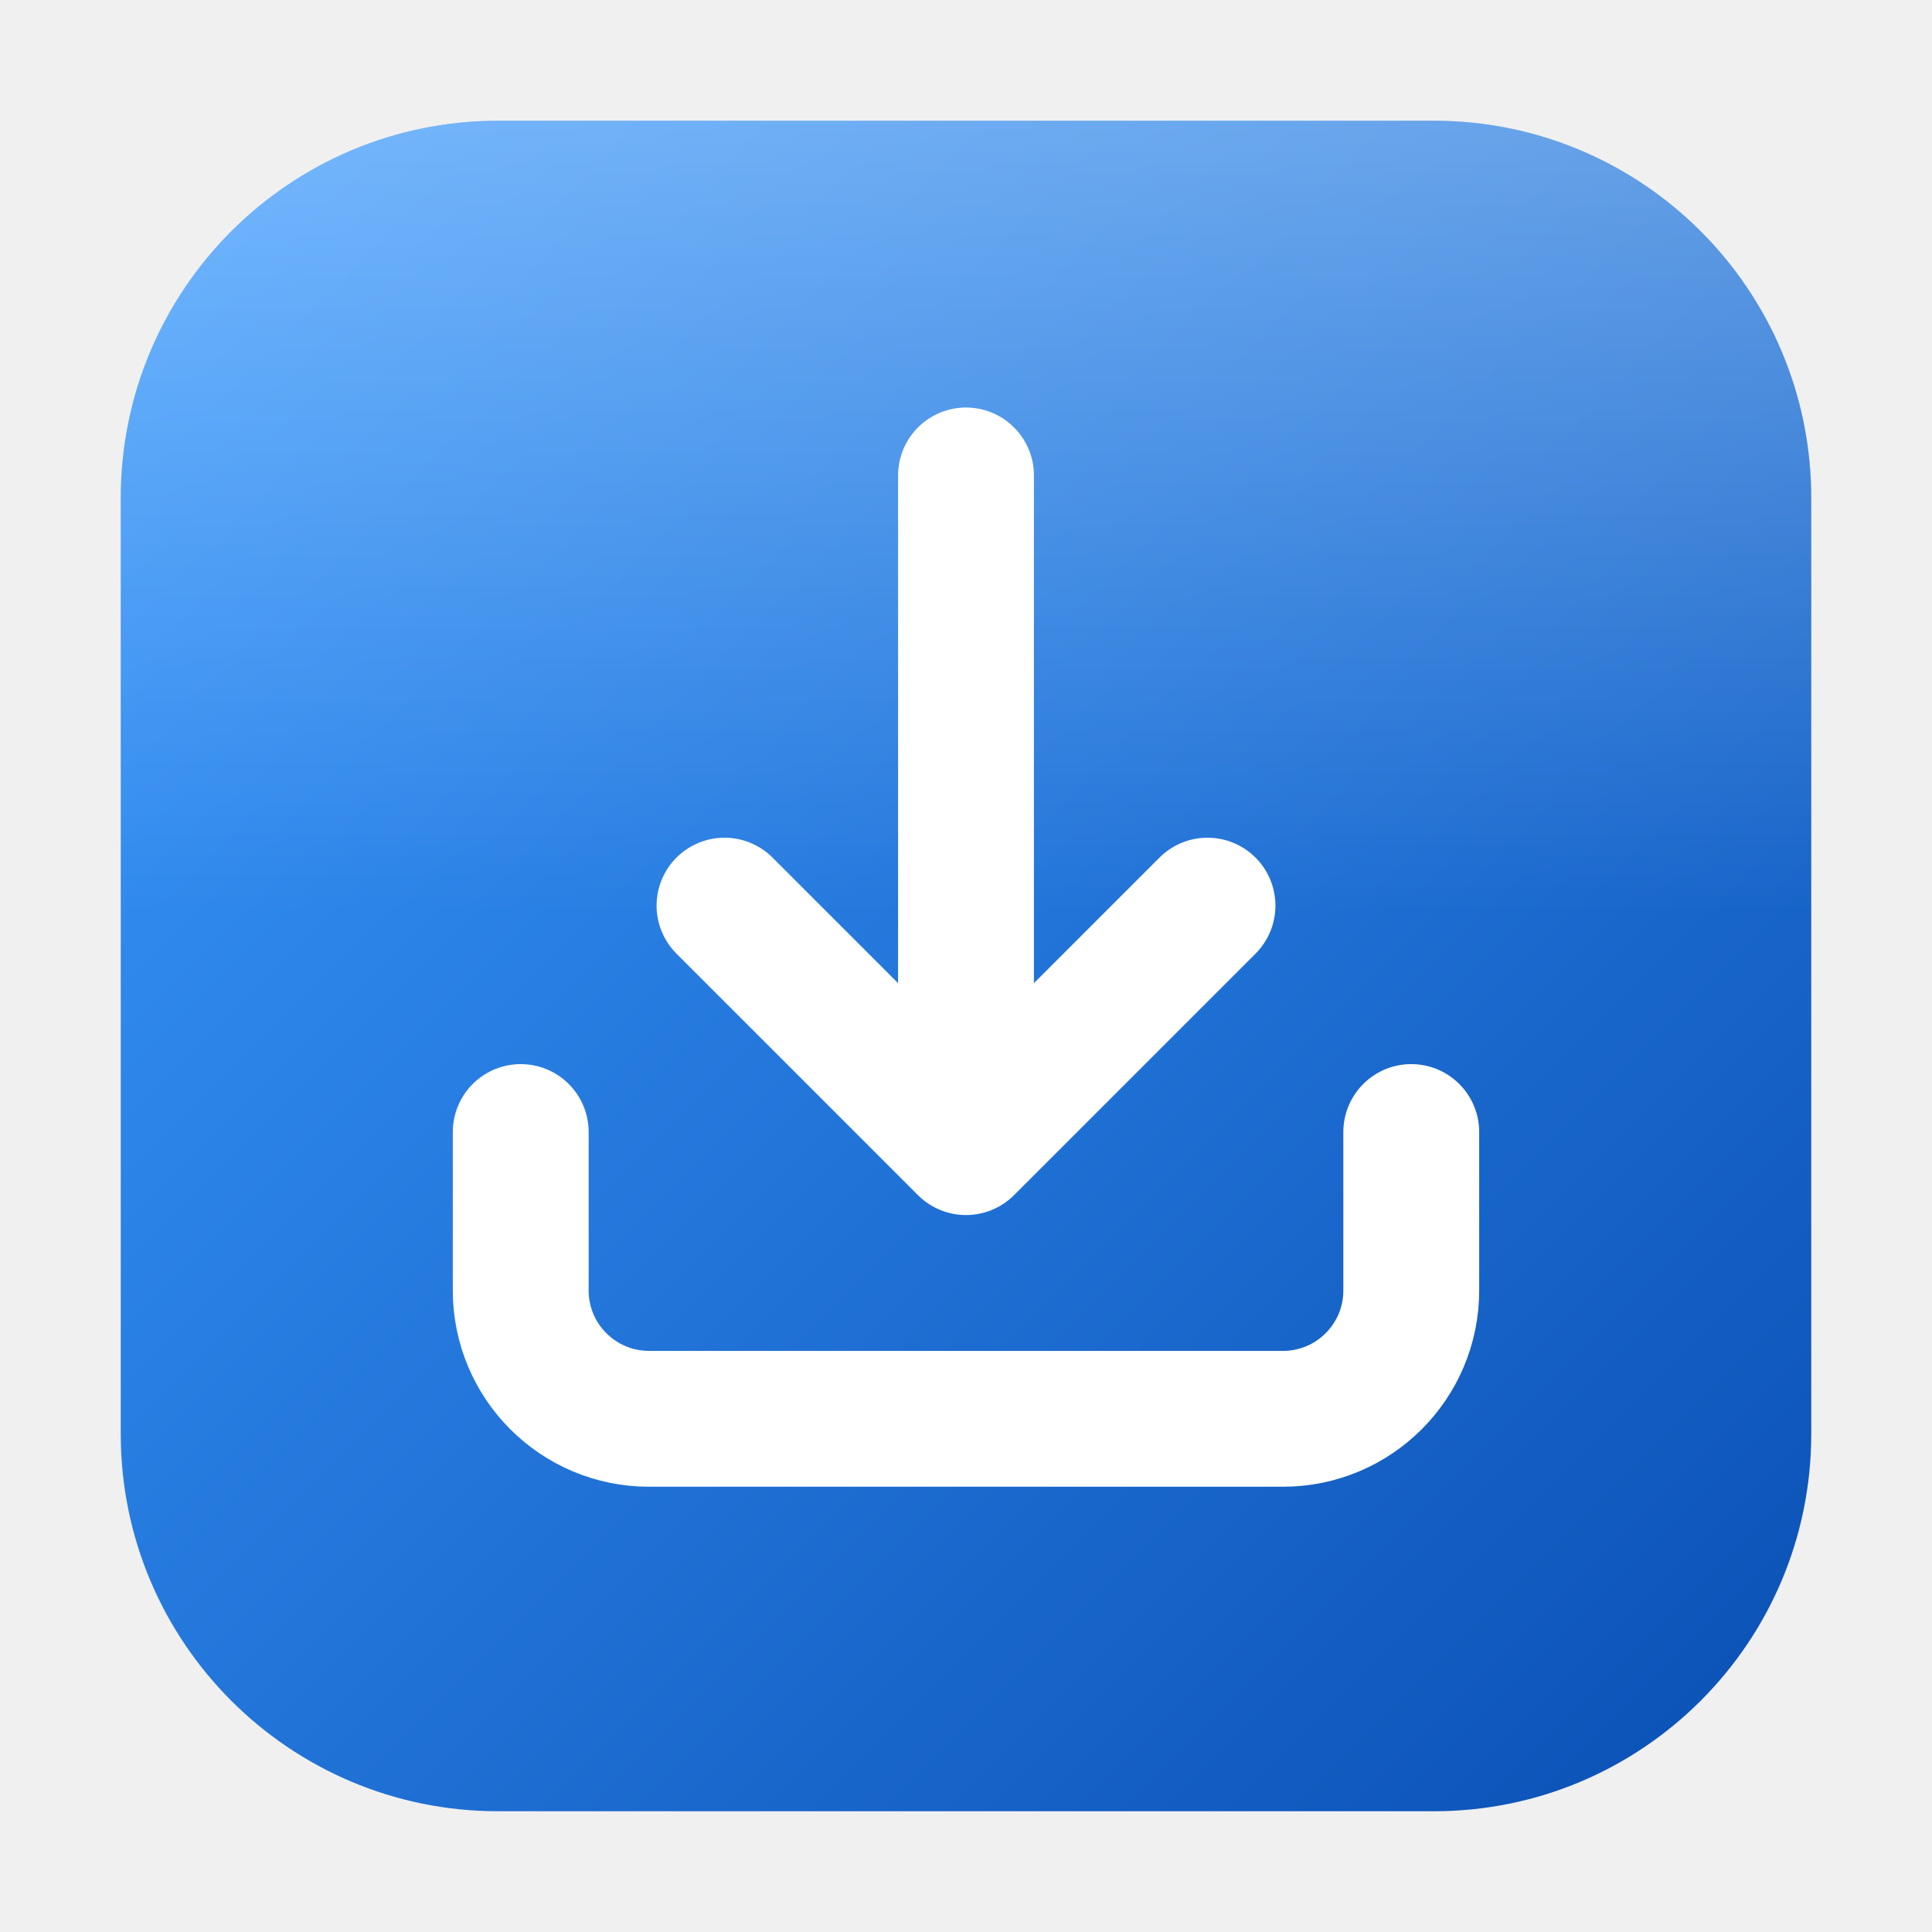
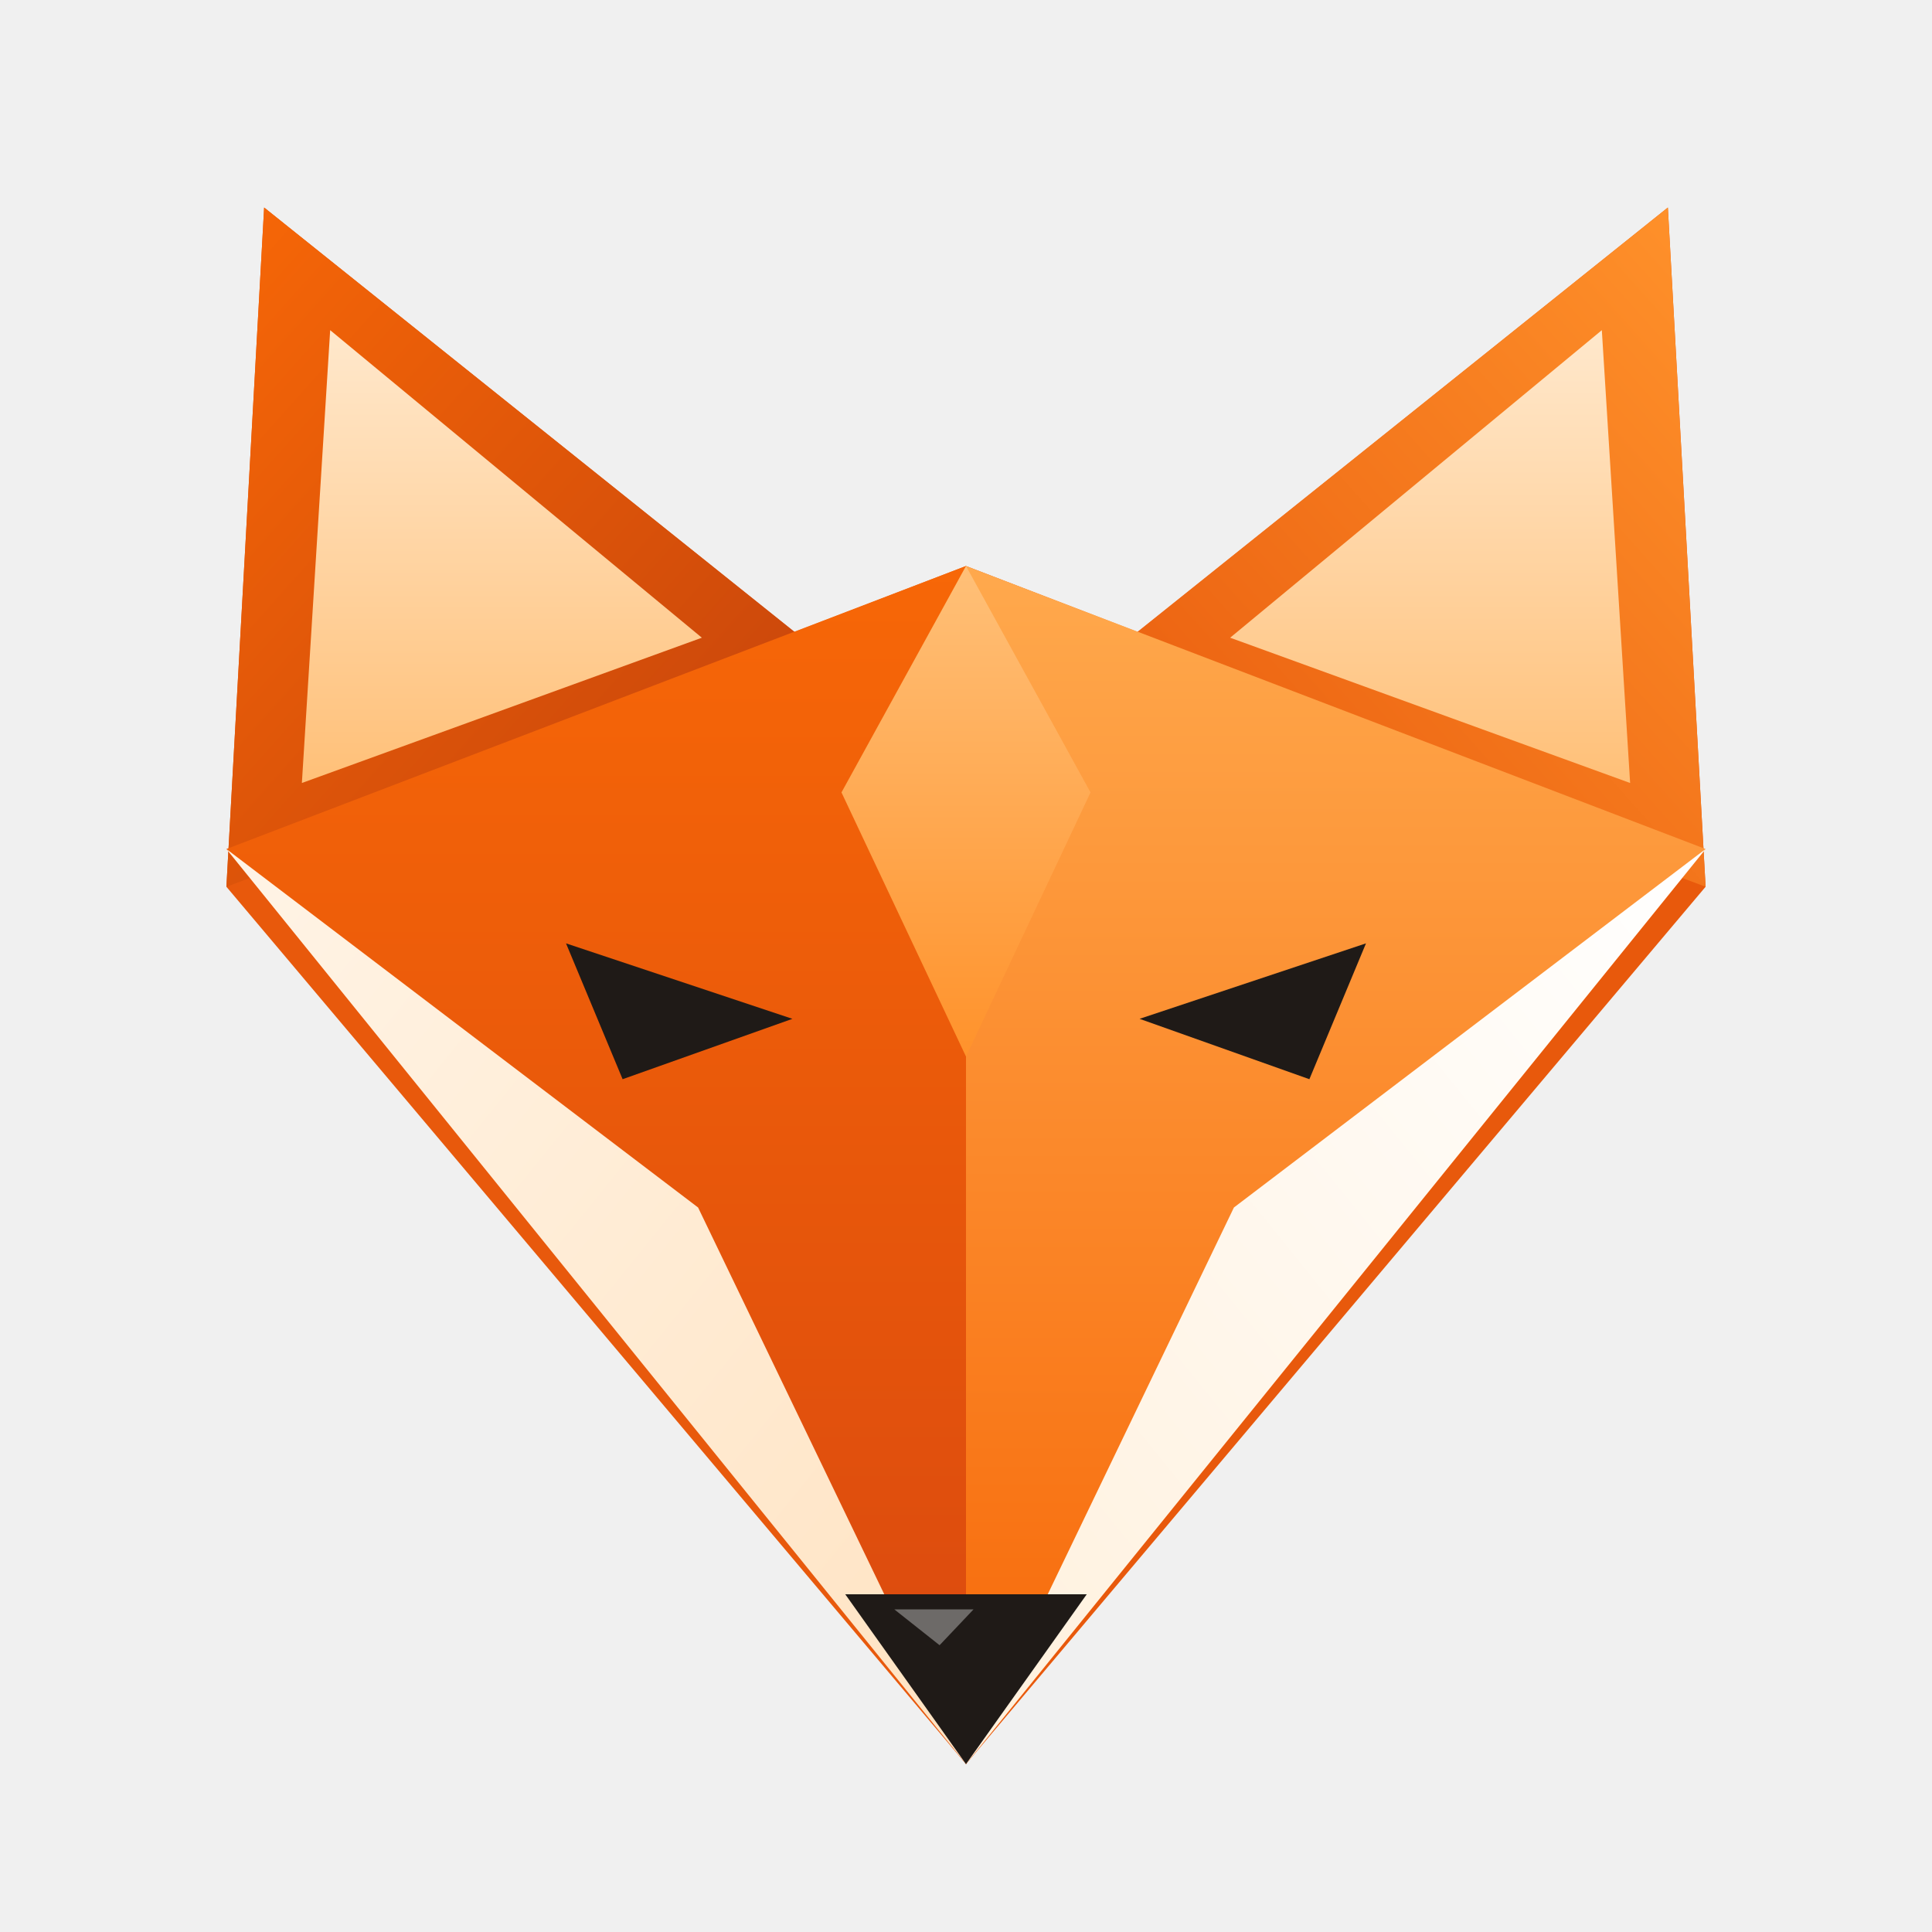
<svg xmlns="http://www.w3.org/2000/svg" viewBox="0 0 1024 1024">
  <defs>
-     <linearGradient id="bg" x1="0" y1="0" x2="1" y2="1">
-       <stop offset="0" stop-color="#3B9BFF" />
-       <stop offset="1" stop-color="#0A4FB4" />
+     <linearGradient id="earL" x1="0" y1="0" x2="1" y2="1">
+       <stop offset="0" stop-color="#F76707" />
+       <stop offset="1" stop-color="#C2410C" />
    </linearGradient>
-     <linearGradient id="shine" x1="0" y1="0" x2="0" y2="1">
-       <stop offset="0" stop-color="#FFFFFF" stop-opacity="0.30" />
-       <stop offset="1" stop-color="#FFFFFF" stop-opacity="0" />
+     <linearGradient id="earR" x1="1" y1="0" x2="0" y2="1">
+       <stop offset="0" stop-color="#FF922B" />
+       <stop offset="1" stop-color="#E8590C" />
    </linearGradient>
-     <clipPath id="tile">
-       <rect x="64" y="64" width="896" height="896" rx="200" />
-     </clipPath>
+     <linearGradient id="innerEar" x1="0" y1="0" x2="0" y2="1">
+       <stop offset="0" stop-color="#FFE8CC" />
+       <stop offset="1" stop-color="#FFC078" />
+     </linearGradient>
+     <linearGradient id="faceL" x1="0" y1="0" x2="0" y2="1">
+       <stop offset="0" stop-color="#F76707" />
+       <stop offset="1" stop-color="#D9480F" />
+     </linearGradient>
+     <linearGradient id="faceR" x1="0" y1="0" x2="0" y2="1">
+       <stop offset="0" stop-color="#FFA94D" />
+       <stop offset="1" stop-color="#F76707" />
+     </linearGradient>
+     <linearGradient id="brow" x1="0" y1="0" x2="0" y2="1">
+       <stop offset="0" stop-color="#FFC078" />
+       <stop offset="1" stop-color="#FF922B" />
+     </linearGradient>
+     <linearGradient id="cheekL" x1="0" y1="0" x2="1" y2="1">
+       <stop offset="0" stop-color="#FFF4E6" />
+       <stop offset="1" stop-color="#FFE3C2" />
+     </linearGradient>
+     <linearGradient id="cheekR" x1="1" y1="0" x2="0" y2="1">
+       <stop offset="0" stop-color="#FFFFFF" />
+       <stop offset="1" stop-color="#FFF0DC" />
+     </linearGradient>
  </defs>
-   <rect x="64" y="64" width="896" height="896" rx="200" fill="url(#bg)" />
-   <rect x="64" y="64" width="896" height="420" fill="url(#shine)" clip-path="url(#tile)" />
-   <path d="M276 600v84a68 68 0 0 0 68 68h336a68 68 0 0 0 68-68v-84" fill="none" stroke="#FFFFFF" stroke-width="72" stroke-linecap="round" stroke-linejoin="round" />
-   <path d="M512 252v352" fill="none" stroke="#FFFFFF" stroke-width="72" stroke-linecap="round" />
-   <path d="M384 480l128 128 128-128" fill="none" stroke="#FFFFFF" stroke-width="72" stroke-linecap="round" stroke-linejoin="round" />
+   <path d="M140 110 L421 335 L512 300 L603 335 L884 110 L904 470 L512 935 L120 470 Z" fill="#E8590C" />
+   <polygon points="140,110 440,350 120,470" fill="url(#earL)" />
+   <polygon points="884,110 584,350 904,470" fill="url(#earR)" />
+   <polygon points="175,175 372,338 160,415" fill="url(#innerEar)" />
+   <polygon points="849,175 652,338 864,415" fill="url(#innerEar)" />
+   <polygon points="120,450 512,300 512,935" fill="url(#faceL)" />
+   <polygon points="904,450 512,300 512,935" fill="url(#faceR)" />
+   <polygon points="512,300 446,420 512,560 578,420" fill="url(#brow)" />
+   <polygon points="120,450 370,640 512,935" fill="url(#cheekL)" />
+   <polygon points="904,450 654,640 512,935" fill="url(#cheekR)" />
+   <polygon points="300,500 420,540 330,572" fill="#1F1A17" />
+   <polygon points="724,500 604,540 694,572" fill="#1F1A17" />
+   <polygon points="448,845 576,845 512,935" fill="#1F1A17" />
+   <polygon points="474,853 516,853 498,872" fill="#FFFFFF" opacity="0.35" />
</svg>
